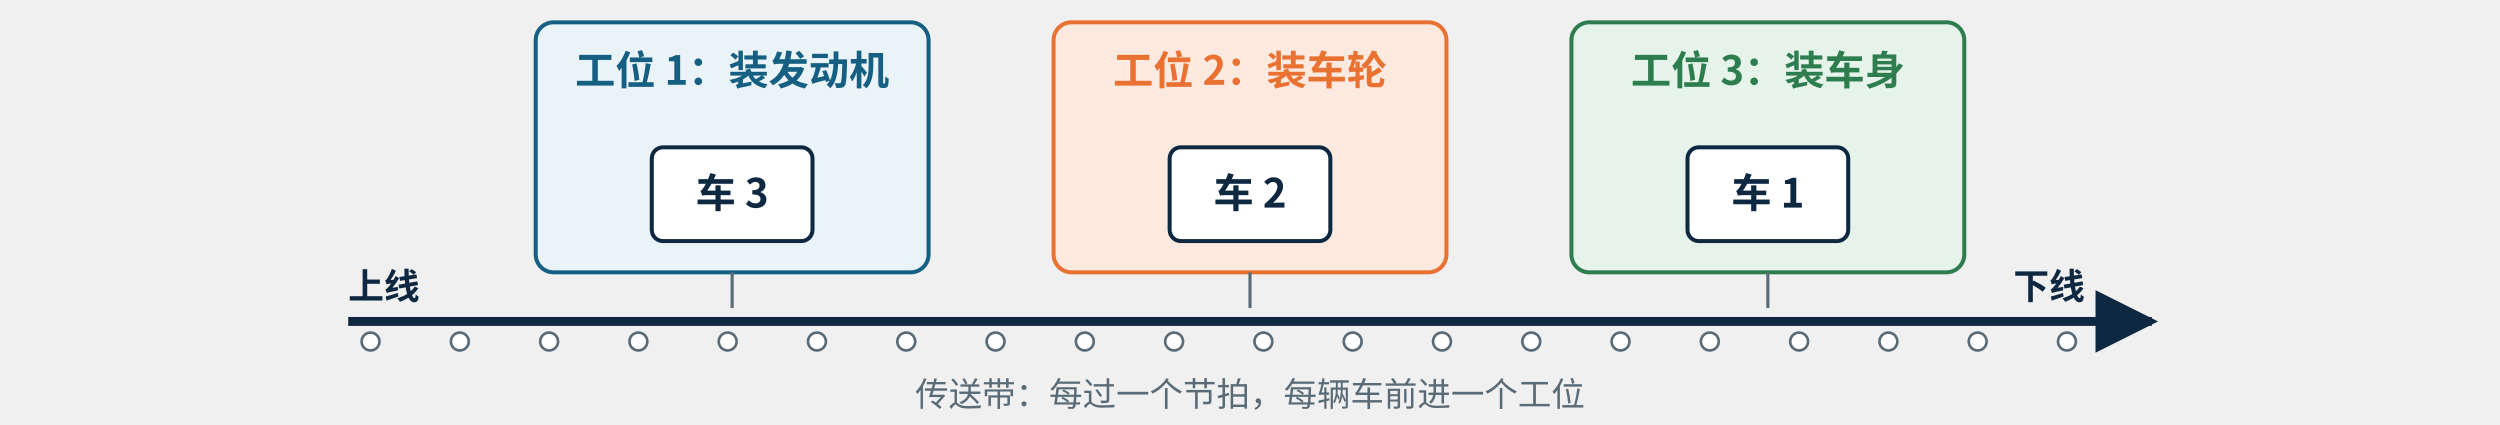
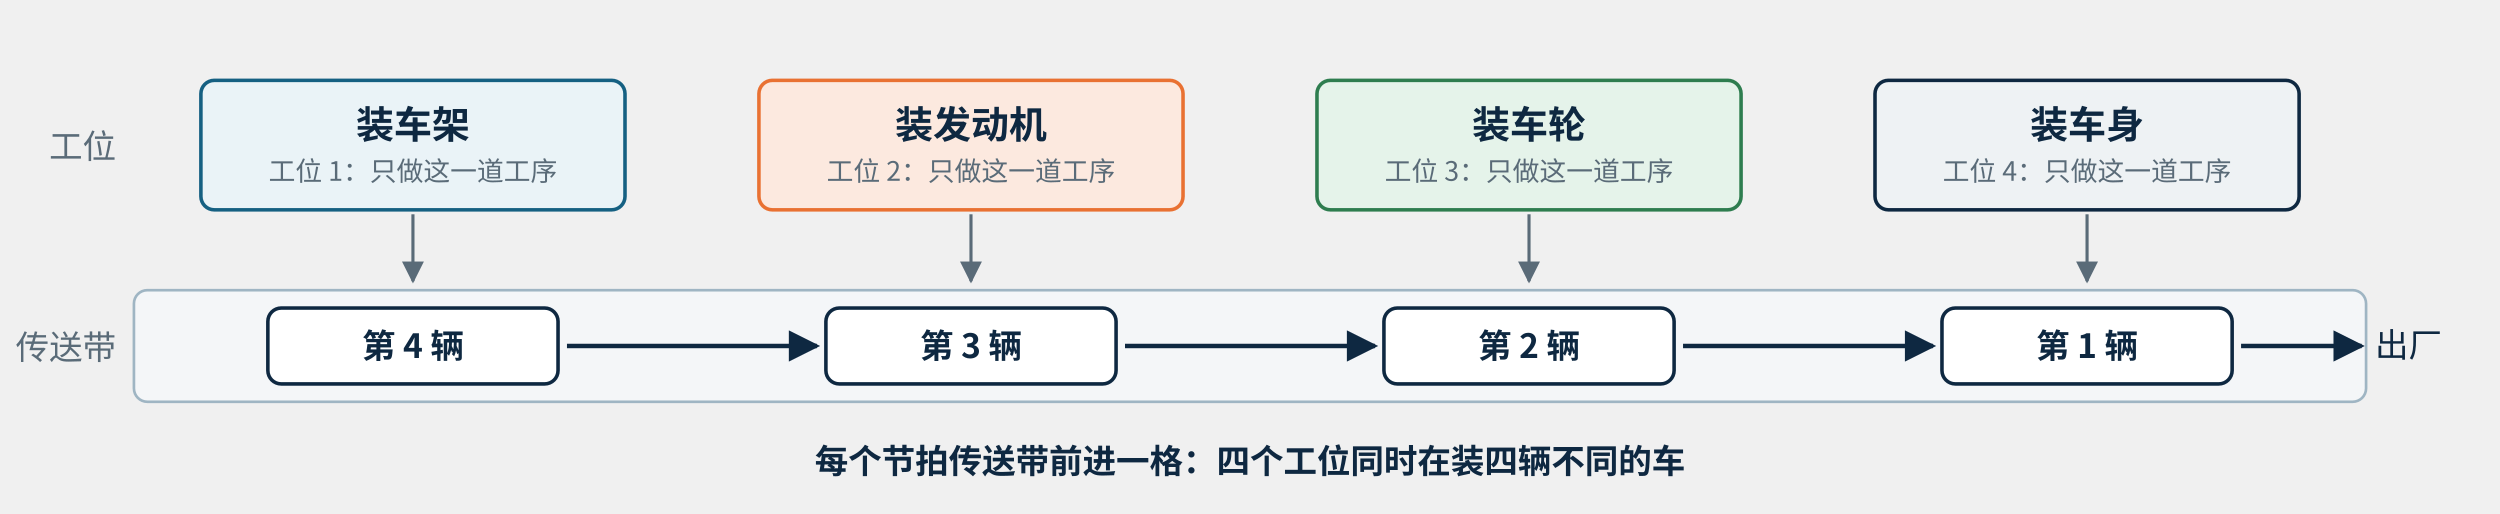
- <svg xmlns="http://www.w3.org/2000/svg" viewBox="0 0 1120 190" width="1120" height="190">
+ <svg xmlns="http://www.w3.org/2000/svg" viewBox="0 0 1120 230" width="1120" height="230">
  <defs>
    <marker id="ah-156082" viewBox="0 0 10 10" refX="9" refY="5" markerWidth="7" markerHeight="7" orient="auto-start-reverse">
      <path d="M0,0 L10,5 L0,10 z" fill="#156082" />
    </marker>
    <marker id="ah-e97132" viewBox="0 0 10 10" refX="9" refY="5" markerWidth="7" markerHeight="7" orient="auto-start-reverse">
      <path d="M0,0 L10,5 L0,10 z" fill="#e97132" />
    </marker>
    <marker id="ah-0e2841" viewBox="0 0 10 10" refX="9" refY="5" markerWidth="7" markerHeight="7" orient="auto-start-reverse">
      <path d="M0,0 L10,5 L0,10 z" fill="#0e2841" />
    </marker>
    <marker id="ah-2e7d4f" viewBox="0 0 10 10" refX="9" refY="5" markerWidth="7" markerHeight="7" orient="auto-start-reverse">
      <path d="M0,0 L10,5 L0,10 z" fill="#2e7d4f" />
    </marker>
    <marker id="ah-c0392b" viewBox="0 0 10 10" refX="9" refY="5" markerWidth="7" markerHeight="7" orient="auto-start-reverse">
      <path d="M0,0 L10,5 L0,10 z" fill="#c0392b" />
    </marker>
    <marker id="ah-5a6b78" viewBox="0 0 10 10" refX="9" refY="5" markerWidth="7" markerHeight="7" orient="auto-start-reverse">
      <path d="M0,0 L10,5 L0,10 z" fill="#5a6b78" />
    </marker>
    <marker id="ah-9fb5c3" viewBox="0 0 10 10" refX="9" refY="5" markerWidth="7" markerHeight="7" orient="auto-start-reverse">
      <path d="M0,0 L10,5 L0,10 z" fill="#9fb5c3" />
    </marker>
  </defs>
-   <rect x="240.0" y="10.0" width="176.0" height="112.0" rx="8" fill="#eaf3f7" stroke="#156082" stroke-width="1.8" />
-   <text x="328.0" y="38.0" font-family="PingFang SC, Noto Sans CJK SC, Source Han Sans SC, sans-serif" font-size="18" font-weight="bold" fill="#156082" text-anchor="middle">工位 1：装发动机</text>
-   <rect x="292.0" y="66.0" width="72.0" height="42.0" rx="5" fill="#ffffff" stroke="#0e2841" stroke-width="1.8" />
-   <text x="328.0" y="93.0" font-family="PingFang SC, Noto Sans CJK SC, Source Han Sans SC, sans-serif" font-size="18" font-weight="bold" fill="#0e2841" text-anchor="middle">车 3</text>
-   <line x1="328.0" y1="122.0" x2="328.0" y2="138.0" stroke="#5a6b78" stroke-width="1.4" />
-   <rect x="472.0" y="10.0" width="176.0" height="112.0" rx="8" fill="#fce9df" stroke="#e97132" stroke-width="1.8" />
-   <text x="560.0" y="38.0" font-family="PingFang SC, Noto Sans CJK SC, Source Han Sans SC, sans-serif" font-size="18" font-weight="bold" fill="#e97132" text-anchor="middle">工位 2：装车轮</text>
-   <rect x="524.0" y="66.0" width="72.0" height="42.0" rx="5" fill="#ffffff" stroke="#0e2841" stroke-width="1.8" />
-   <text x="560.0" y="93.0" font-family="PingFang SC, Noto Sans CJK SC, Source Han Sans SC, sans-serif" font-size="18" font-weight="bold" fill="#0e2841" text-anchor="middle">车 2</text>
-   <line x1="560.0" y1="122.0" x2="560.0" y2="138.0" stroke="#5a6b78" stroke-width="1.4" />
-   <rect x="704.0" y="10.0" width="176.0" height="112.0" rx="8" fill="#e5f3ea" stroke="#2e7d4f" stroke-width="1.8" />
-   <text x="792.0" y="38.0" font-family="PingFang SC, Noto Sans CJK SC, Source Han Sans SC, sans-serif" font-size="18" font-weight="bold" fill="#2e7d4f" text-anchor="middle">工位 3：装车身</text>
-   <rect x="756.0" y="66.0" width="72.0" height="42.0" rx="5" fill="#ffffff" stroke="#0e2841" stroke-width="1.8" />
-   <text x="792.0" y="93.0" font-family="PingFang SC, Noto Sans CJK SC, Source Han Sans SC, sans-serif" font-size="18" font-weight="bold" fill="#0e2841" text-anchor="middle">车 1</text>
-   <line x1="792.0" y1="122.0" x2="792.0" y2="138.0" stroke="#5a6b78" stroke-width="1.4" />
-   <line x1="156.0" y1="144.0" x2="964.0" y2="144.0" stroke="#0e2841" stroke-width="4" marker-end="url(#ah-0e2841)" />
-   <circle cx="166.0" cy="153.0" r="4.0" fill="#ffffff" stroke="#5a6b78" stroke-width="1.2" />
-   <circle cx="206.0" cy="153.0" r="4.0" fill="#ffffff" stroke="#5a6b78" stroke-width="1.2" />
-   <circle cx="246.0" cy="153.0" r="4.0" fill="#ffffff" stroke="#5a6b78" stroke-width="1.2" />
-   <circle cx="286.0" cy="153.0" r="4.0" fill="#ffffff" stroke="#5a6b78" stroke-width="1.2" />
-   <circle cx="326.0" cy="153.0" r="4.0" fill="#ffffff" stroke="#5a6b78" stroke-width="1.2" />
-   <circle cx="366.0" cy="153.0" r="4.0" fill="#ffffff" stroke="#5a6b78" stroke-width="1.2" />
-   <circle cx="406.0" cy="153.0" r="4.0" fill="#ffffff" stroke="#5a6b78" stroke-width="1.2" />
-   <circle cx="446.0" cy="153.0" r="4.0" fill="#ffffff" stroke="#5a6b78" stroke-width="1.2" />
-   <circle cx="486.0" cy="153.0" r="4.0" fill="#ffffff" stroke="#5a6b78" stroke-width="1.2" />
-   <circle cx="526.0" cy="153.0" r="4.0" fill="#ffffff" stroke="#5a6b78" stroke-width="1.2" />
-   <circle cx="566.0" cy="153.0" r="4.0" fill="#ffffff" stroke="#5a6b78" stroke-width="1.2" />
-   <circle cx="606.0" cy="153.0" r="4.0" fill="#ffffff" stroke="#5a6b78" stroke-width="1.2" />
-   <circle cx="646.0" cy="153.0" r="4.0" fill="#ffffff" stroke="#5a6b78" stroke-width="1.2" />
-   <circle cx="686.0" cy="153.0" r="4.0" fill="#ffffff" stroke="#5a6b78" stroke-width="1.2" />
-   <circle cx="726.0" cy="153.0" r="4.0" fill="#ffffff" stroke="#5a6b78" stroke-width="1.2" />
-   <circle cx="766.0" cy="153.0" r="4.0" fill="#ffffff" stroke="#5a6b78" stroke-width="1.2" />
-   <circle cx="806.0" cy="153.0" r="4.0" fill="#ffffff" stroke="#5a6b78" stroke-width="1.2" />
-   <circle cx="846.0" cy="153.0" r="4.0" fill="#ffffff" stroke="#5a6b78" stroke-width="1.2" />
-   <circle cx="886.0" cy="153.0" r="4.0" fill="#ffffff" stroke="#5a6b78" stroke-width="1.2" />
-   <circle cx="926.0" cy="153.0" r="4.0" fill="#ffffff" stroke="#5a6b78" stroke-width="1.2" />
-   <text x="156.0" y="134.0" font-family="PingFang SC, Noto Sans CJK SC, Source Han Sans SC, sans-serif" font-size="16" font-weight="bold" fill="#0e2841" text-anchor="start">上线</text>
-   <text x="934.0" y="134.0" font-family="PingFang SC, Noto Sans CJK SC, Source Han Sans SC, sans-serif" font-size="16" font-weight="bold" fill="#0e2841" text-anchor="end">下线</text>
-   <text x="560.0" y="182.0" font-family="PingFang SC, Noto Sans CJK SC, Source Han Sans SC, sans-serif" font-size="15" font-weight="normal" fill="#5a6b78" text-anchor="middle">传送带：每过一个节拍，每辆车前进一个工位</text>
+   <text x="52.0" y="71.0" font-family="PingFang SC, Noto Sans CJK SC, Source Han Sans SC, sans-serif" font-size="15" font-weight="normal" fill="#5a6b78" text-anchor="end">工位</text>
+   <text x="52.0" y="161.0" font-family="PingFang SC, Noto Sans CJK SC, Source Han Sans SC, sans-serif" font-size="15" font-weight="normal" fill="#5a6b78" text-anchor="end">传送带</text>
+   <rect x="90.0" y="36.0" width="190.0" height="58.0" rx="6" fill="#eaf3f7" stroke="#156082" stroke-width="1.6" />
+   <text x="185.0" y="62.0" font-family="PingFang SC, Noto Sans CJK SC, Source Han Sans SC, sans-serif" font-size="17" font-weight="bold" fill="#0e2841" text-anchor="middle">装车架</text>
+   <text x="185.0" y="81.0" font-family="PingFang SC, Noto Sans CJK SC, Source Han Sans SC, sans-serif" font-size="12" font-weight="normal" fill="#5a6b78" text-anchor="middle">工位 1：只做这一道工序</text>
+   <line x1="185.0" y1="96.0" x2="185.0" y2="126.0" stroke="#5a6b78" stroke-width="1.4" marker-end="url(#ah-5a6b78)" />
+   <rect x="340.0" y="36.0" width="190.0" height="58.0" rx="6" fill="#fce9df" stroke="#e97132" stroke-width="1.6" />
+   <text x="435.0" y="62.0" font-family="PingFang SC, Noto Sans CJK SC, Source Han Sans SC, sans-serif" font-size="17" font-weight="bold" fill="#0e2841" text-anchor="middle">装发动机</text>
+   <text x="435.0" y="81.0" font-family="PingFang SC, Noto Sans CJK SC, Source Han Sans SC, sans-serif" font-size="12" font-weight="normal" fill="#5a6b78" text-anchor="middle">工位 2：只做这一道工序</text>
+   <line x1="435.0" y1="96.0" x2="435.0" y2="126.0" stroke="#5a6b78" stroke-width="1.4" marker-end="url(#ah-5a6b78)" />
+   <rect x="590.0" y="36.0" width="190.0" height="58.0" rx="6" fill="#e5f3ea" stroke="#2e7d4f" stroke-width="1.6" />
+   <text x="685.0" y="62.0" font-family="PingFang SC, Noto Sans CJK SC, Source Han Sans SC, sans-serif" font-size="17" font-weight="bold" fill="#0e2841" text-anchor="middle">装车轮</text>
+   <text x="685.0" y="81.0" font-family="PingFang SC, Noto Sans CJK SC, Source Han Sans SC, sans-serif" font-size="12" font-weight="normal" fill="#5a6b78" text-anchor="middle">工位 3：只做这一道工序</text>
+   <line x1="685.0" y1="96.0" x2="685.0" y2="126.0" stroke="#5a6b78" stroke-width="1.4" marker-end="url(#ah-5a6b78)" />
+   <rect x="840.0" y="36.0" width="190.0" height="58.0" rx="6" fill="#eef2f4" stroke="#0e2841" stroke-width="1.6" />
+   <text x="935.0" y="62.0" font-family="PingFang SC, Noto Sans CJK SC, Source Han Sans SC, sans-serif" font-size="17" font-weight="bold" fill="#0e2841" text-anchor="middle">装车身</text>
+   <text x="935.0" y="81.0" font-family="PingFang SC, Noto Sans CJK SC, Source Han Sans SC, sans-serif" font-size="12" font-weight="normal" fill="#5a6b78" text-anchor="middle">工位 4：只做这一道工序</text>
+   <line x1="935.0" y1="96.0" x2="935.0" y2="126.0" stroke="#5a6b78" stroke-width="1.4" marker-end="url(#ah-5a6b78)" />
+   <rect x="60.0" y="130.0" width="1000.0" height="50.0" rx="6" fill="#f4f6f8" stroke="#9fb5c3" stroke-width="1.2" />
+   <rect x="120.0" y="138.0" width="130.0" height="34.0" rx="6" fill="#ffffff" stroke="#0e2841" stroke-width="1.6" />
+   <text x="185.0" y="160.4" font-family="PingFang SC, Noto Sans CJK SC, Source Han Sans SC, sans-serif" font-size="15" font-weight="bold" fill="#0e2841" text-anchor="middle">第 4 辆</text>
+   <line x1="254.0" y1="155.0" x2="366.0" y2="155.0" stroke="#0e2841" stroke-width="2" marker-end="url(#ah-0e2841)" />
+   <rect x="370.0" y="138.0" width="130.0" height="34.0" rx="6" fill="#ffffff" stroke="#0e2841" stroke-width="1.6" />
+   <text x="435.0" y="160.4" font-family="PingFang SC, Noto Sans CJK SC, Source Han Sans SC, sans-serif" font-size="15" font-weight="bold" fill="#0e2841" text-anchor="middle">第 3 辆</text>
+   <line x1="504.0" y1="155.0" x2="616.0" y2="155.0" stroke="#0e2841" stroke-width="2" marker-end="url(#ah-0e2841)" />
+   <rect x="620.0" y="138.0" width="130.0" height="34.0" rx="6" fill="#ffffff" stroke="#0e2841" stroke-width="1.6" />
+   <text x="685.0" y="160.4" font-family="PingFang SC, Noto Sans CJK SC, Source Han Sans SC, sans-serif" font-size="15" font-weight="bold" fill="#0e2841" text-anchor="middle">第 2 辆</text>
+   <line x1="754.0" y1="155.0" x2="866.0" y2="155.0" stroke="#0e2841" stroke-width="2" marker-end="url(#ah-0e2841)" />
+   <rect x="870.0" y="138.0" width="130.0" height="34.0" rx="6" fill="#ffffff" stroke="#0e2841" stroke-width="1.6" />
+   <text x="935.0" y="160.4" font-family="PingFang SC, Noto Sans CJK SC, Source Han Sans SC, sans-serif" font-size="15" font-weight="bold" fill="#0e2841" text-anchor="middle">第 1 辆</text>
+   <line x1="1004.0" y1="155.0" x2="1058.0" y2="155.0" stroke="#0e2841" stroke-width="2" marker-end="url(#ah-0e2841)" />
+   <text x="1064.0" y="160.0" font-family="PingFang SC, Noto Sans CJK SC, Source Han Sans SC, sans-serif" font-size="15" font-weight="normal" fill="#0e2841" text-anchor="start">出厂</text>
+   <text x="560.0" y="212.0" font-family="PingFang SC, Noto Sans CJK SC, Source Han Sans SC, sans-serif" font-size="15" font-weight="bold" fill="#0e2841" text-anchor="middle">每个节拍传送带前进一格：四个工位同时在装四辆不同的车</text>
</svg>
